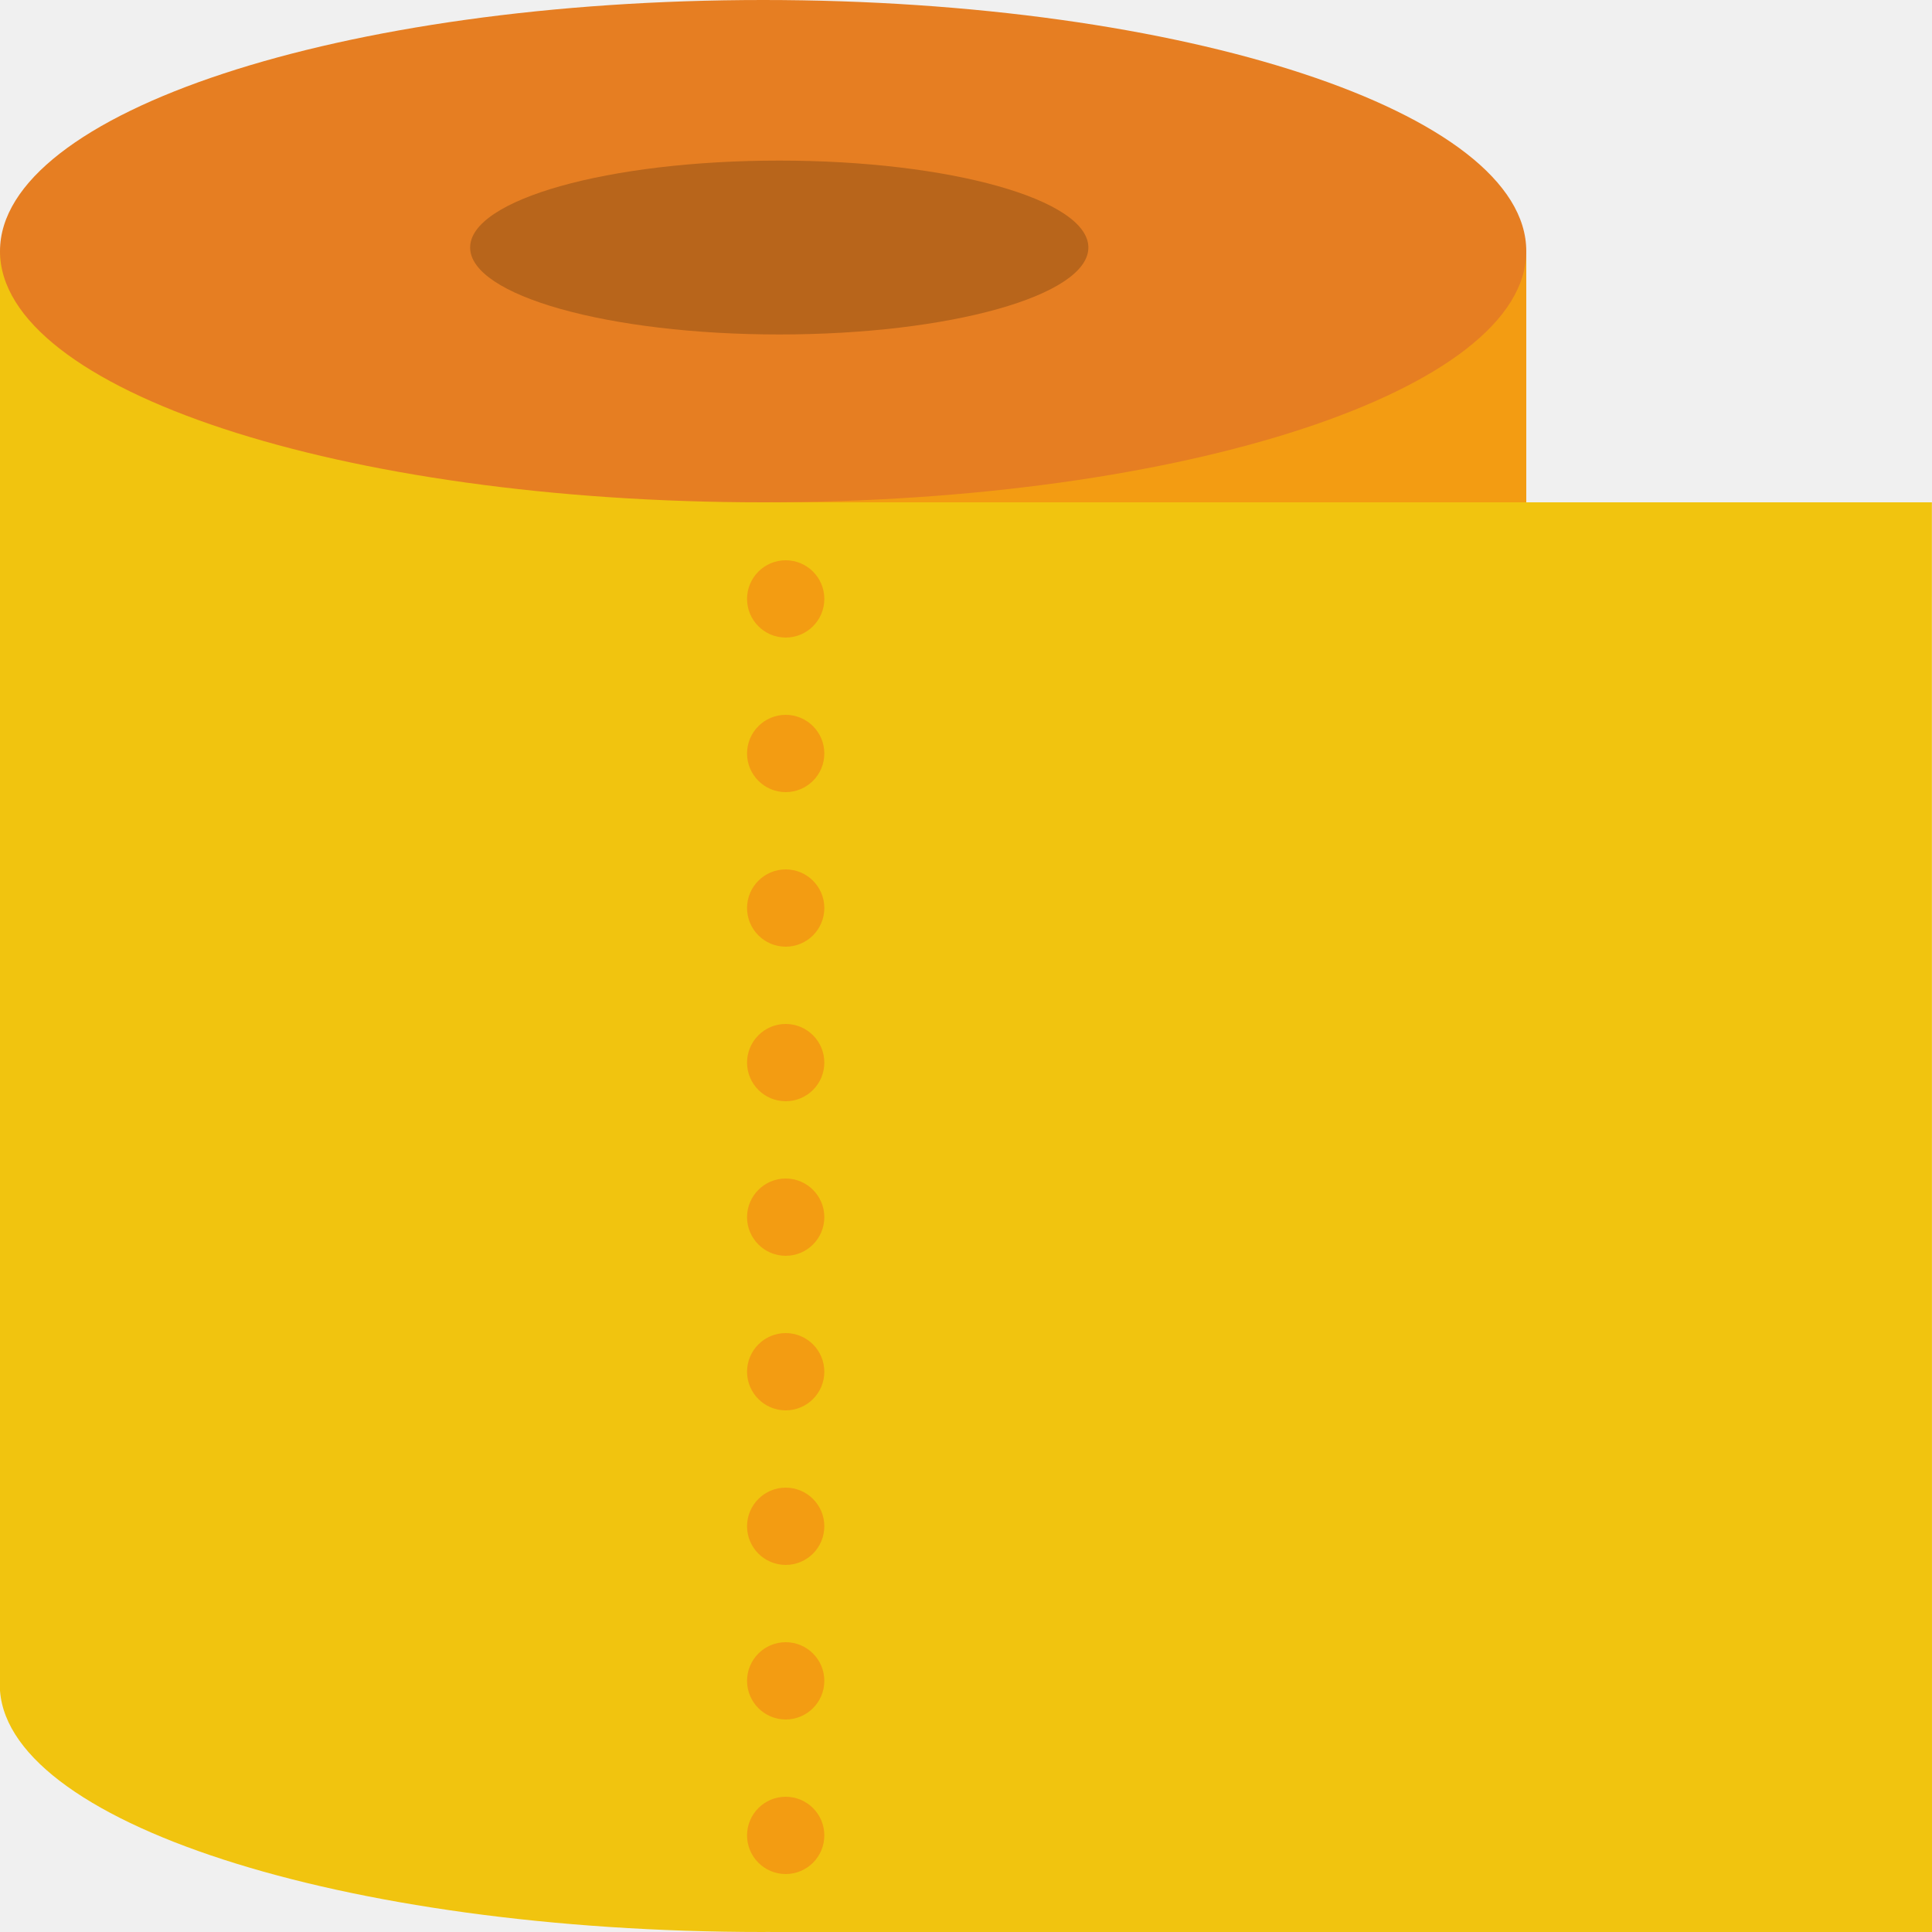
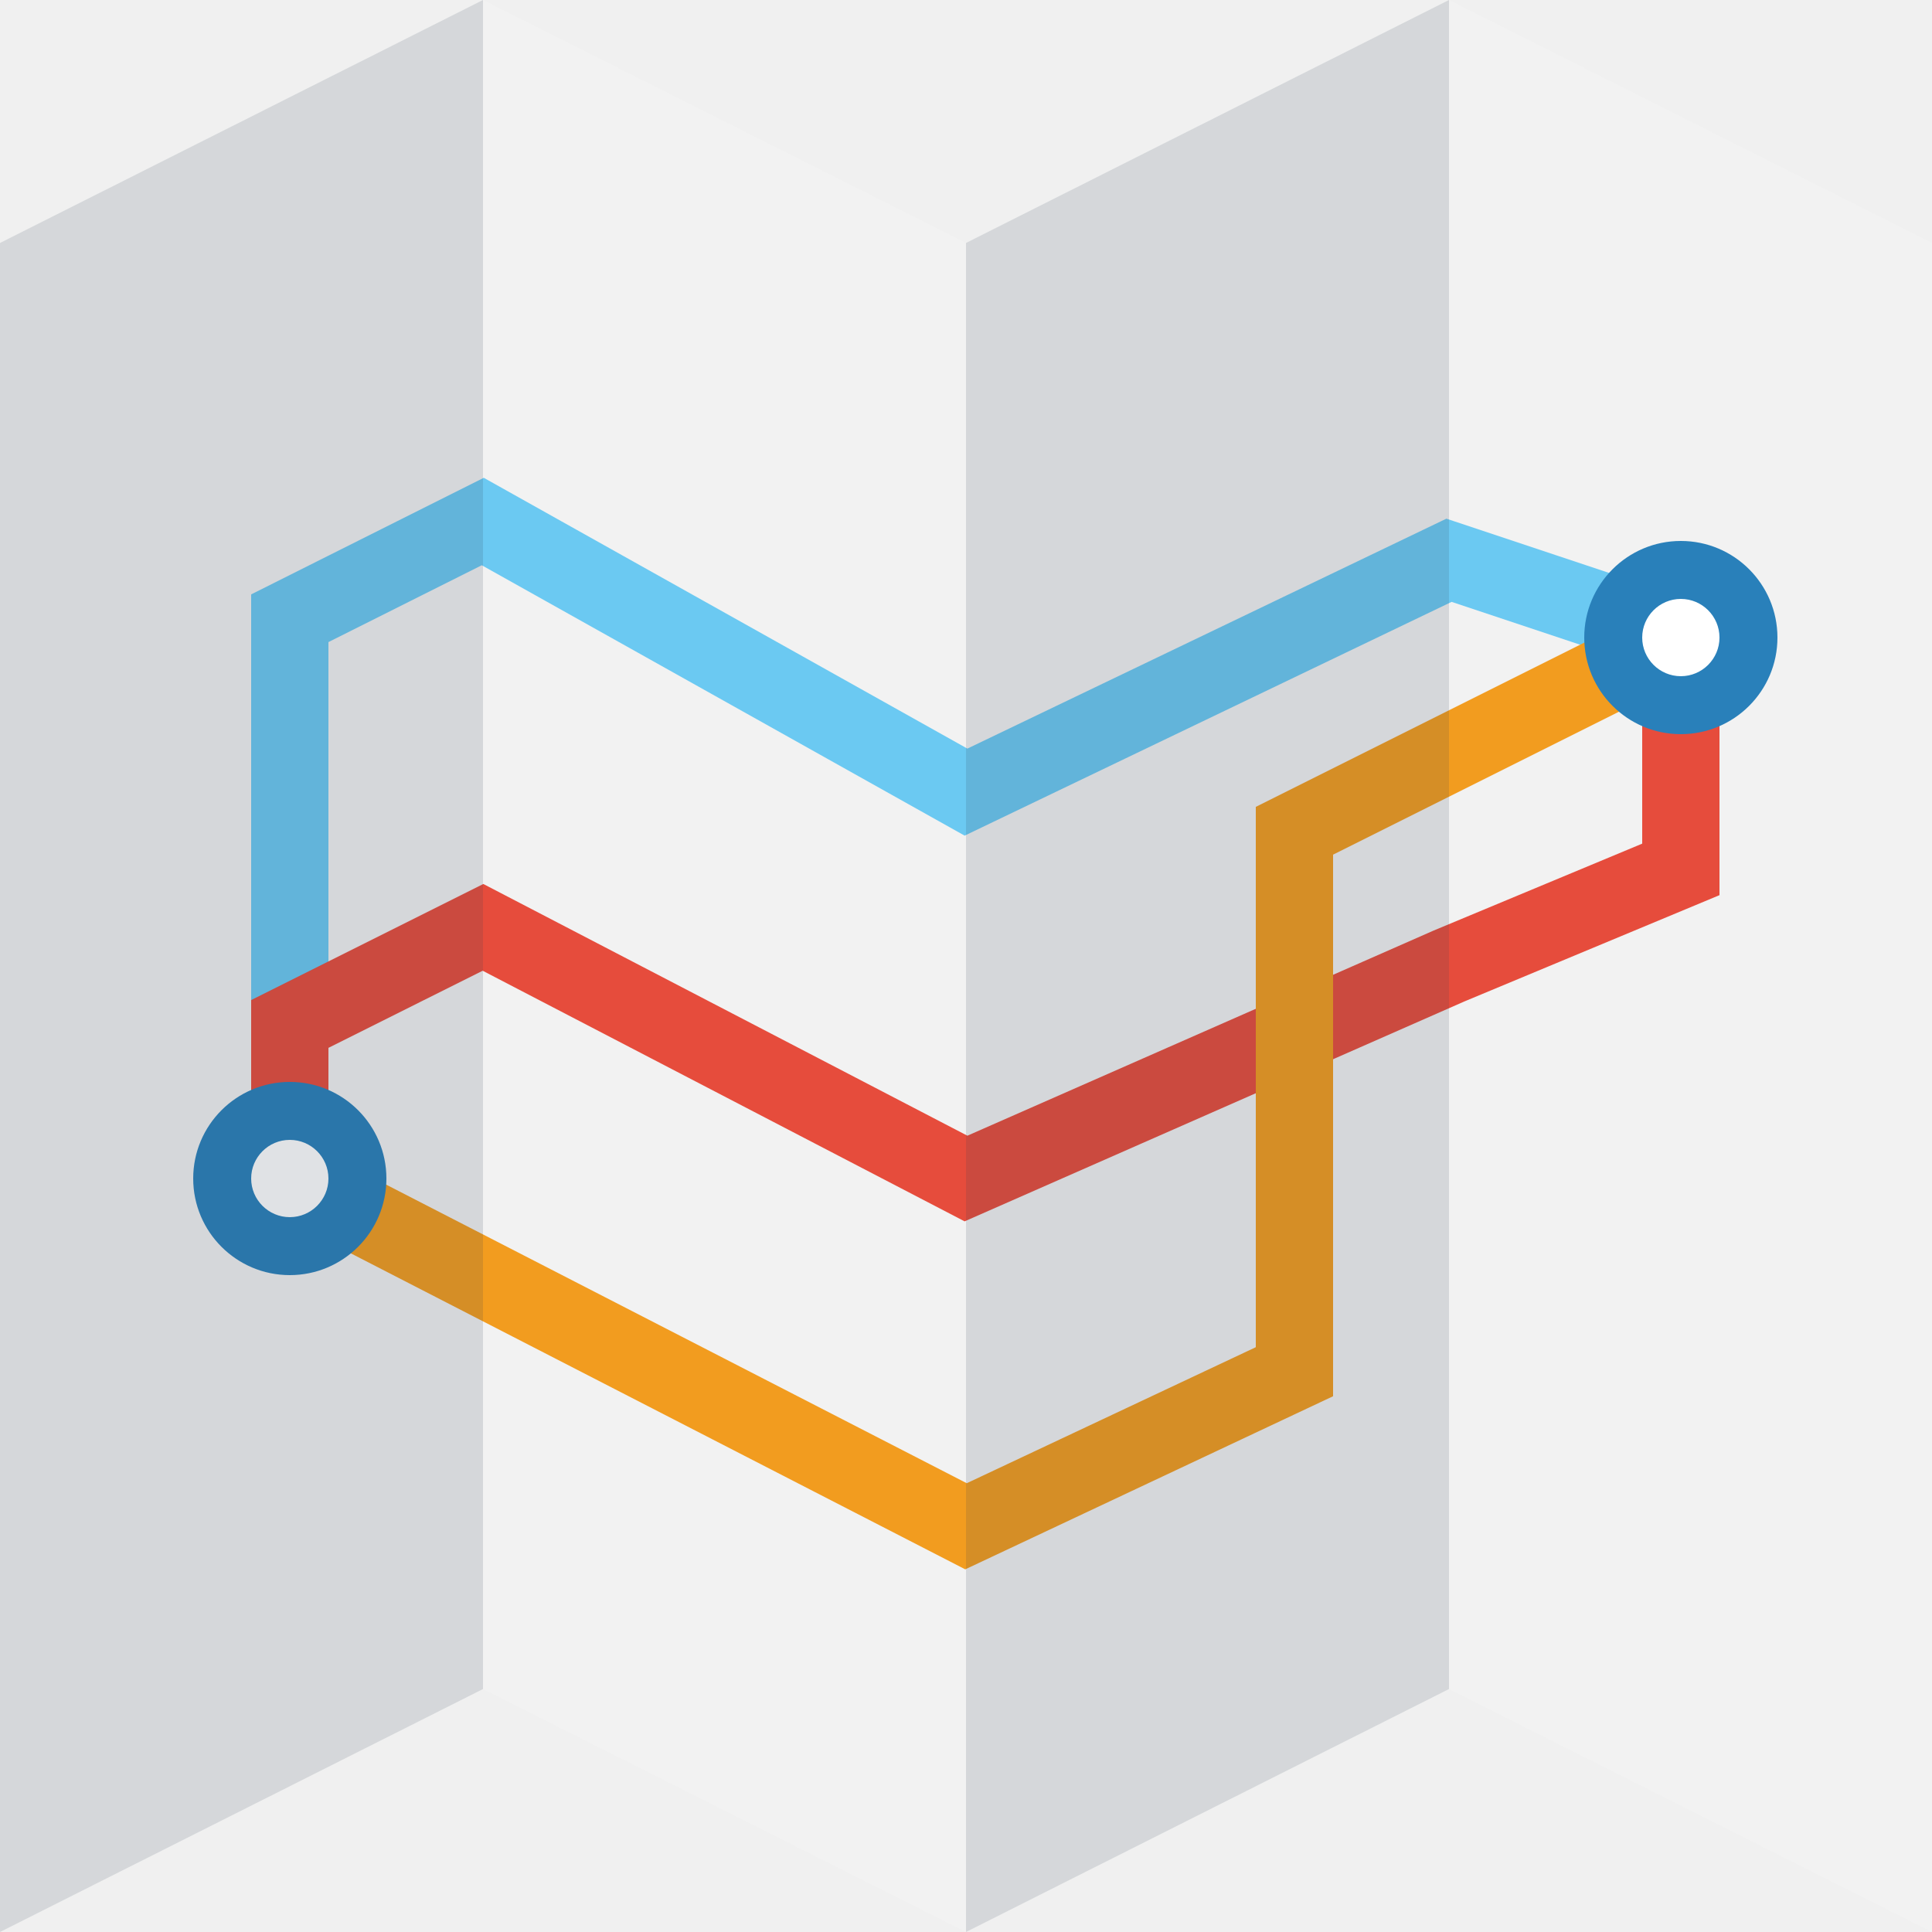
<svg xmlns="http://www.w3.org/2000/svg" width="100" height="100">
-   <path fill-rule="evenodd" clip-rule="evenodd" fill="#F1C40F" d="M78.993 26h21l.007 74h-60.135v-.004l-.355.004c-21.828 0-39.521-5.73-39.521-12.801l.004-74.199h79v13z" />
-   <rect x="40" y="13" fill="#F39C12" width="39" height="13" />
-   <ellipse fill="#E67E22" cx="39.5" cy="13" rx="39.5" ry="13" />
-   <ellipse opacity=".2" cx="40.334" cy="12.812" rx="16" ry="4.5" />
-   <path fill-rule="evenodd" clip-rule="evenodd" fill="#F39C12" d="M40.668 93c-1.105 0-2 .896-2 2 0 1.105.895 2 2 2 1.104 0 1.999-.895 1.999-2 0-1.104-.895-2-1.999-2zm0-8c-1.105 0-2 .896-2 2 0 1.105.895 2 2 2 1.104 0 1.999-.895 1.999-2 0-1.104-.895-2-1.999-2zm0-8c-1.105 0-2 .896-2 2s.895 2 2 2c1.104 0 1.999-.896 1.999-2s-.895-2-1.999-2zm0-8c-1.105 0-2 .896-2 2 0 1.105.895 2 2 2 1.104 0 1.999-.895 1.999-2 0-1.104-.895-2-1.999-2zm0-16c-1.105 0-2 .896-2 2 0 1.105.895 2 2 2 1.104 0 1.999-.895 1.999-2 0-1.104-.895-2-1.999-2zm0-8c-1.105 0-2 .896-2 2 0 1.105.895 2 2 2 1.104 0 1.999-.895 1.999-2 0-1.104-.895-2-1.999-2zm0-12c1.104 0 1.999-.895 1.999-2s-.895-2-1.999-2c-1.105 0-2 .896-2 2s.894 2 2 2zm0 4c-1.105 0-2 .896-2 2s.895 2 2 2c1.104 0 1.999-.896 1.999-2s-.895-2-1.999-2zm0 24c-1.105 0-2 .896-2 2s.895 2 2 2c1.104 0 1.999-.896 1.999-2s-.895-2-1.999-2z" />
+   <path fill-rule="evenodd" clip-rule="evenodd" fill="#F2F2F2" d="M75 87.425l-25 12.575-25-12.575-25 12.575v-87.424l25-12.576 25 12.576 25-12.576 25 12.576v87.424l-25-12.575z" />
+   <path clip-rule="evenodd" stroke="#6BC9F2" stroke-width="4" stroke-miterlimit="10" d="M15 60v-28l9.988-5.006 25.012 14.006 25-12 12 4" fill="none" />
+   <path clip-rule="evenodd" stroke="#E64C3C" stroke-width="4" stroke-miterlimit="10" d="M15 61v-8l10-5 25 13 25-11 12-5v-13" fill="none" />
+   <path clip-rule="evenodd" stroke="#F29C1F" stroke-width="4" stroke-miterlimit="10" d="M15 61l35 18 17-8v-28l20-10" fill="none" />
+   <path fill-rule="evenodd" clip-rule="evenodd" fill="#fff" d="M87 36.5c-1.93 0-3.5-1.57-3.5-3.5s1.57-3.5 3.5-3.5 3.5 1.57 3.5 3.5-1.57 3.5-3.5 3.5z" />
+   <path fill="#2980BA" d="M87 31c1.103 0 2 .897 2 2s-.897 2-2 2-2-.897-2-2 .897-2 2-2m0-3c-2.761 0-5 2.239-5 5s2.239 5 5 5 5-2.239 5-5-2.239-5-5-5z" />
+   <path fill-rule="evenodd" clip-rule="evenodd" fill="#fff" d="M15 64.5c-1.93 0-3.5-1.57-3.5-3.5s1.57-3.5 3.5-3.5 3.5 1.57 3.5 3.5-1.57 3.5-3.5 3.5z" />
+   <path fill="#2980BA" d="M15 59c1.103 0 2 .897 2 2s-.897 2-2 2-2-.897-2-2 .897-2 2-2m0-3c-2.761 0-5 2.239-5 5s2.239 5 5 5 5-2.239 5-5-2.239-5-5-5z" />
+   <path opacity=".15" fill-rule="evenodd" clip-rule="evenodd" fill="#2C3E50" d="M0 100l25-12.576v-87.424l-25 12.576v87.424zm50-87.424v87.424l25-12.576v-87.424l-25 12.576z" />
</svg>
